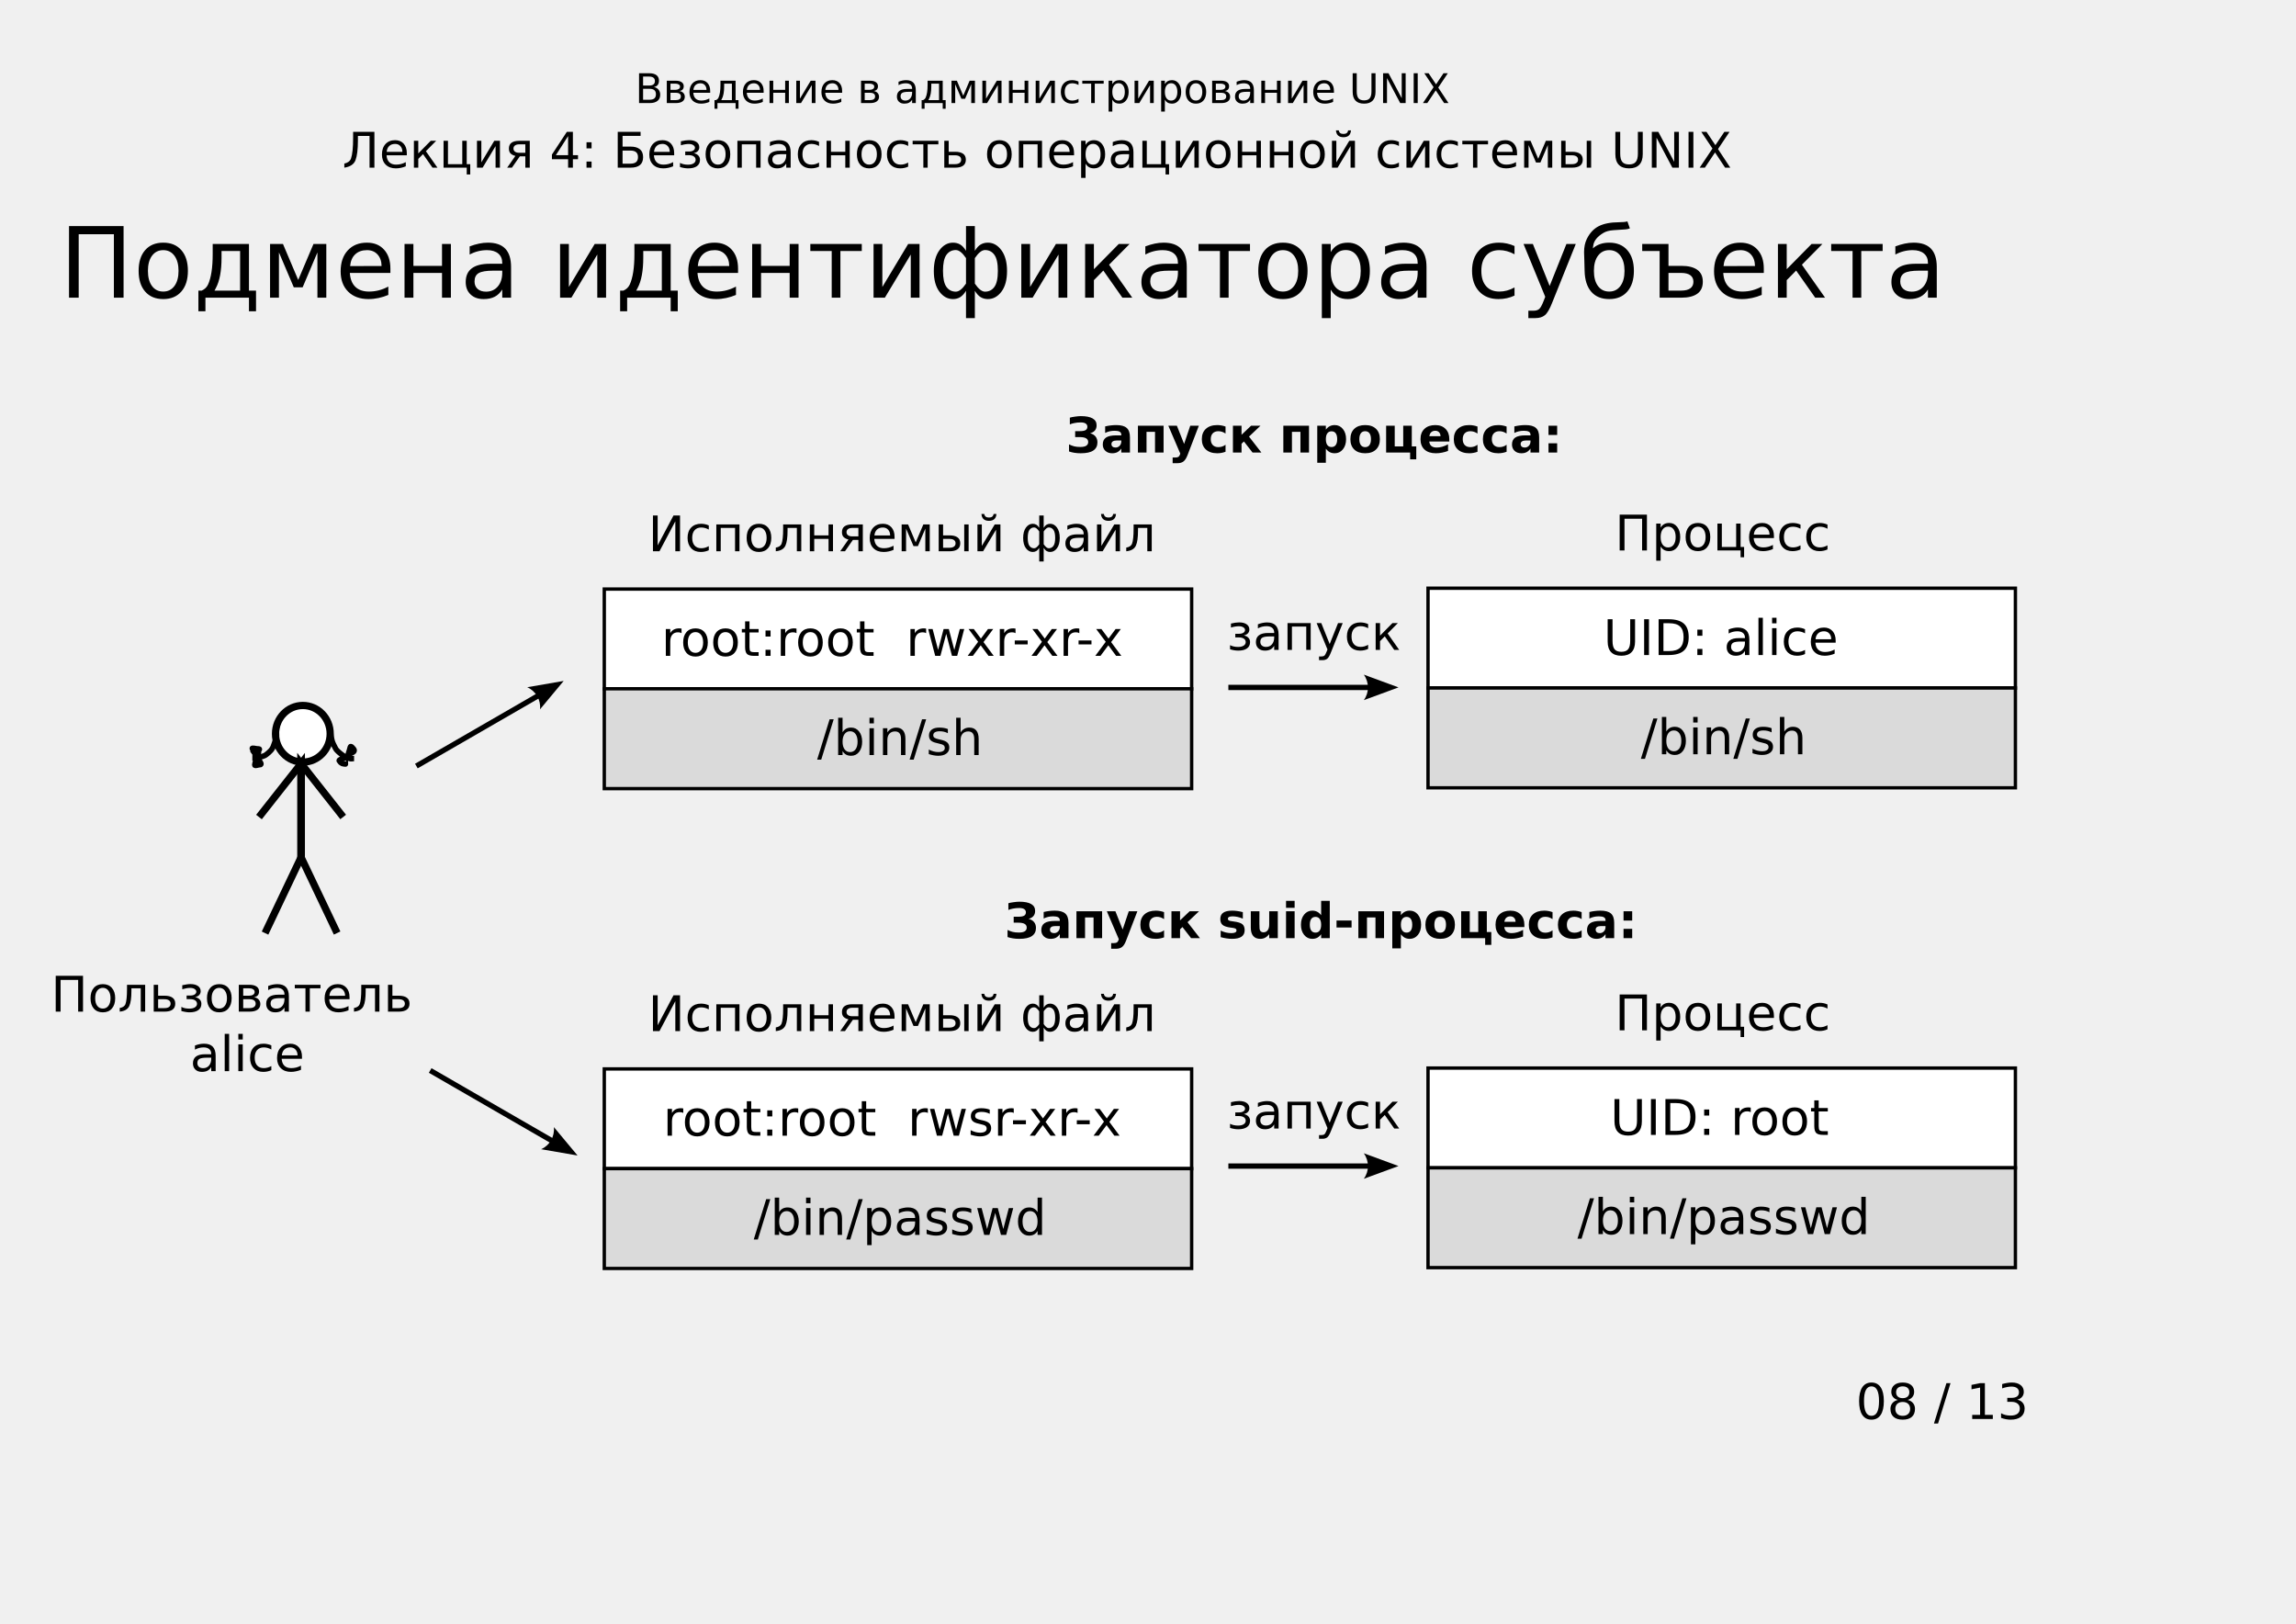
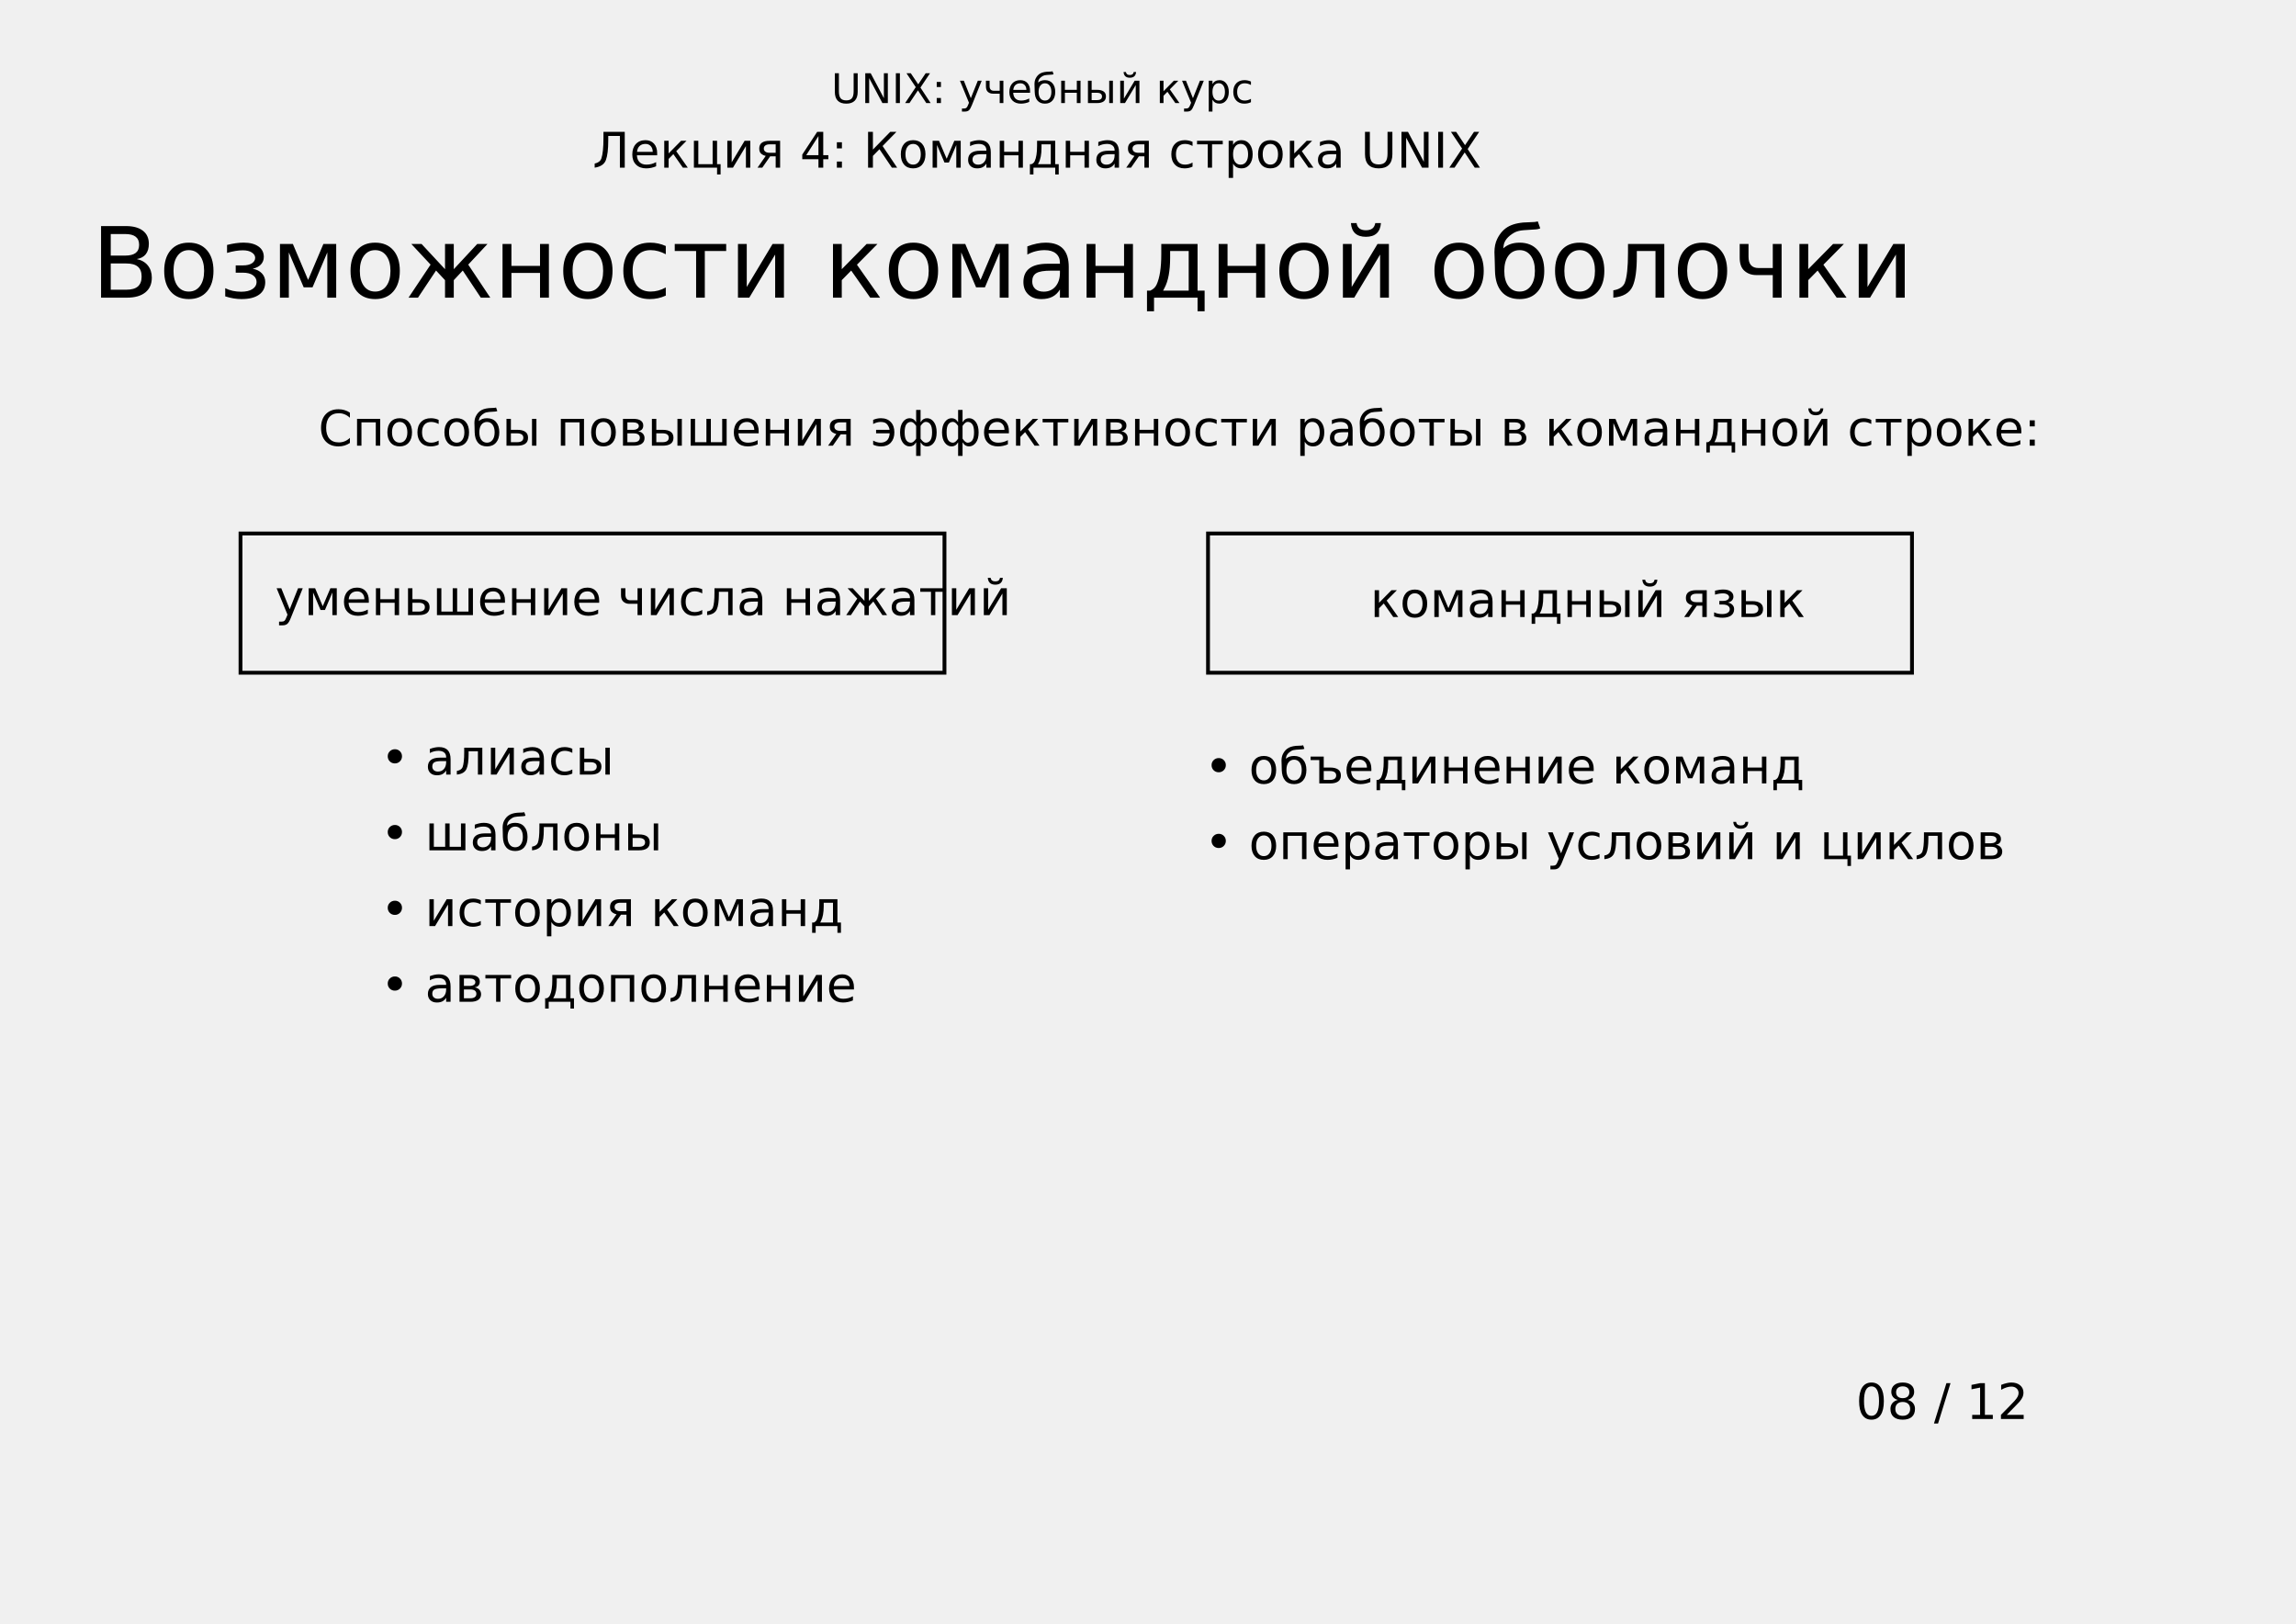
<svg xmlns="http://www.w3.org/2000/svg" width="841.89pt" height="595.276pt" id="svg2">
  <defs id="defs4">
    <marker orient="auto" refY="0.0" refX="0.0" id="Arrow2Mstart" style="overflow:visible">
      <path id="path2179" style="font-size:12.0;fill-rule:evenodd;stroke-width:0.625;stroke-linejoin:round" d="M 8.719,4.034 L -2.207,0.016 L 8.719,-4.002 C 6.973,-1.63 6.983,1.616 8.719,4.034 z " transform="scale(0.6) translate(-5,0)" />
    </marker>
    <marker orient="auto" refY="0.0" refX="0.0" id="Arrow2Mend" style="overflow:visible;">
      <path id="path2316" style="font-size:12.0;fill-rule:evenodd;stroke-width:0.625;stroke-linejoin:round;" d="M 8.719,4.034 L -2.207,0.016 L 8.719,-4.002 C 6.973,-1.63 6.983,1.616 8.719,4.034 z " transform="scale(0.6) rotate(180) translate(-5,0)" />
    </marker>
  </defs>
  <g id="layer4" />
  <g id="layer3">
    <text xml:space="preserve" style="font-size:24px;font-style:normal;font-variant:normal;font-weight:normal;font-stretch:normal;text-align:start;line-height:125%;writing-mode:lr-tb;text-anchor:start;fill:#000000;fill-opacity:1;stroke:none;stroke-width:1pt;stroke-linecap:butt;stroke-linejoin:miter;stroke-opacity:1;display:inline;font-family:Bitstream Vera Sans" x="907.349" y="693.62" id="text1334">
-       <tspan id="tspan1336" x="907.349" y="693.62">08 / 13</tspan>
-     </text>
-     <g id="g2272" transform="translate(-20.34501,-3.97926)">
-       <rect y="291.921" x="315.781" height="48.8" width="287.165" id="rect1324" style="fill:#ffffff;fill-opacity:1;fill-rule:nonzero;stroke:#000000;stroke-width:1.643;stroke-linecap:round;stroke-linejoin:miter;stroke-miterlimit:4;stroke-dasharray:none;stroke-dashoffset:0;stroke-opacity:1" />
-       <rect y="340.676" x="315.781" height="48.8" width="287.165" id="rect2060" style="fill:#dadada;fill-opacity:1;fill-rule:nonzero;stroke:#000000;stroke-width:1.643;stroke-linecap:round;stroke-linejoin:miter;stroke-miterlimit:4;stroke-dasharray:none;stroke-dashoffset:0;stroke-opacity:1" />
-       <text id="text2052" y="373.079" x="419.848" style="font-size:24px;font-style:normal;font-weight:normal;fill:#000000;fill-opacity:1;stroke:none;stroke-width:1pt;stroke-linecap:butt;stroke-linejoin:miter;stroke-opacity:1;font-family:Bitstream Vera Sans" xml:space="preserve">
-         <tspan y="373.079" x="419.848" id="tspan2054">/bin/sh</tspan>
-       </text>
-       <text id="text2056" y="324.577" x="343.682" style="font-size:24px;font-style:normal;font-weight:normal;fill:#000000;fill-opacity:1;stroke:none;stroke-width:1pt;stroke-linecap:butt;stroke-linejoin:miter;stroke-opacity:1;font-family:Bitstream Vera Sans" xml:space="preserve">
-         <tspan y="324.577" x="343.682" id="tspan2058">root:root  rwxr-xr-x</tspan>
-       </text>
-       <text id="text2062" y="273.451" x="337.219" style="font-size:24px;font-style:normal;font-weight:normal;fill:#000000;fill-opacity:1;stroke:none;stroke-width:1pt;stroke-linecap:butt;stroke-linejoin:miter;stroke-opacity:1;font-family:Bitstream Vera Sans" xml:space="preserve">
-         <tspan y="273.451" x="337.219" id="tspan2064">Исполняемый файл</tspan>
-       </text>
-     </g>
-     <g id="g2971" transform="matrix(2,0,0,2,-1058.937,248.8504)">
-       <g transform="translate(370.901,-256.5535)" id="g8046">
-         <g id="g6503" transform="translate(69.79134,43.27594)">
-           <path transform="matrix(0.797241,0,0,0.797241,55.4057,169.8153)" d="M 143.101 123.405 A 8.382 8.682 0 1 1  126.336,123.405 A 8.382 8.682 0 1 1  143.101 123.405 z" id="path6488" style="fill:#ffffff;fill-opacity:1;fill-rule:nonzero;stroke:#000000;stroke-width:2.222;stroke-linecap:butt;stroke-linejoin:miter;stroke-miterlimit:4;stroke-dasharray:none;stroke-dashoffset:0;stroke-opacity:1" />
-           <path id="path6490" d="M 153.566,316.909 L 162.43,298.28 L 162.43,275.418 L 152.084,288.543" style="fill:none;fill-opacity:0.75;fill-rule:evenodd;stroke:#000000;stroke-width:1.772;stroke-linecap:butt;stroke-linejoin:miter;stroke-miterlimit:4;stroke-dasharray:none;stroke-opacity:1" />
-           <path id="path6492" d="M 171.184,316.896 L 162.319,298.268 L 162.319,275.405 L 172.665,288.53" style="fill:none;fill-opacity:0.75;fill-rule:evenodd;stroke:#000000;stroke-width:1.772;stroke-linecap:butt;stroke-linejoin:miter;stroke-miterlimit:4;stroke-dasharray:none;stroke-opacity:1" />
-         </g>
-         <path style="fill:none;fill-opacity:0.75;fill-rule:evenodd;stroke:#000000;stroke-width:1pt;stroke-linecap:butt;stroke-linejoin:miter;stroke-opacity:1" d="M 226.682,308.637 C 226.42,308.963 226.238,309.611 226.174,310.245 C 226.122,310.769 226.174,311.325 226.174,311.852 C 226.174,312.726 225.742,313.408 225.498,314.221 C 225.173,315.304 224.556,315.837 223.721,316.505 C 223.052,317.04 222.344,317.101 221.522,317.266 C 221.109,317.349 220.507,317.351 220.253,317.351" id="path2846" />
-         <path style="fill:none;fill-opacity:0.75;fill-rule:evenodd;stroke:#000000;stroke-width:1pt;stroke-linecap:butt;stroke-linejoin:miter;stroke-opacity:1" d="M 239.117,309.653 C 239.105,309.655 239.337,311.004 239.371,311.344 C 239.429,311.92 239.6,312.49 239.709,313.036 C 239.834,313.658 240.27,314.41 240.555,314.982 C 240.88,315.63 241.637,316.181 242.163,316.589 C 242.752,317.048 243.305,317.28 244.024,317.52 C 244.416,317.65 244.724,317.52 245.123,317.52" id="path2848" />
-         <path style="fill:none;fill-opacity:0.75;fill-rule:evenodd;stroke:#000000;stroke-width:1pt;stroke-linecap:butt;stroke-linejoin:miter;stroke-opacity:1" d="M 221.268,316.928 C 221.277,316.931 220.825,316.041 220.76,315.912 C 220.624,315.64 220.422,315.405 220.253,315.151 C 220.018,314.799 221.099,315.151 221.522,315.151 C 222.506,315.151 221.612,315.421 221.776,315.912 C 221.874,316.207 221.171,317.412 221.099,317.774 C 221.002,318.255 220.922,318.658 220.845,319.042 C 220.768,319.43 221.635,319.042 222.029,319.042 C 222.755,319.042 222.107,318.371 222.029,318.112 C 221.897,317.67 221.52,317.305 221.268,316.928 z " id="path2850" />
-         <path style="fill:none;fill-opacity:0.75;fill-rule:evenodd;stroke:#000000;stroke-width:1pt;stroke-linecap:butt;stroke-linejoin:miter;stroke-opacity:1" d="M 243.347,317.266 C 243.338,317.235 243.851,315.951 243.939,315.659 C 244.032,315.351 244.108,315.038 244.193,314.728 C 244.304,314.32 244.743,314.889 245.021,315.207 C 245.45,315.697 244.728,316.153 244.654,316.036 C 244.321,315.506 244.214,316.919 244.193,316.928 C 243.693,317.128 242.92,317.382 242.416,317.52 C 241.932,317.652 242.337,317.432 242.022,317.608 C 241.183,318.074 241.523,318.017 241.655,318.281 C 241.763,318.496 242.208,318.725 242.335,318.789 C 242.439,318.841 242.896,318.845 243.009,318.873 C 243.046,318.882 242.929,317.655 242.924,317.604 C 242.877,317.13 243.43,316.845 243.432,316.843" id="path2852" />
-       </g>
-       <text id="text2965" y="122.832" x="603.27" style="font-size:12px;font-style:normal;font-variant:normal;font-weight:normal;font-stretch:normal;text-align:center;line-height:125%;writing-mode:lr-tb;text-anchor:middle;fill:#000000;fill-opacity:1;stroke:none;stroke-width:1pt;stroke-linecap:butt;stroke-linejoin:miter;stroke-opacity:1;font-family:Bitstream Vera Sans" xml:space="preserve">
-         <tspan y="122.832" x="603.27" id="tspan2967">Пользователь</tspan>
-         <tspan id="tspan2969" y="137.384" x="603.27">alice</tspan>
-       </text>
-     </g>
-     <path style="fill:none;fill-opacity:0.75;fill-rule:evenodd;stroke:#000000;stroke-width:2.588;stroke-linecap:butt;stroke-linejoin:miter;marker-end:url(#Arrow2Mend);stroke-miterlimit:4;stroke-dasharray:none;stroke-opacity:1" d="M 600.552,336.037 L 672.54,336.037" id="path2985" />
-     <path style="fill:none;fill-opacity:0.75;fill-rule:evenodd;stroke:#000000;stroke-width:2.588;stroke-linecap:butt;stroke-linejoin:miter;marker-end:url(#Arrow2Mend);stroke-miterlimit:4;stroke-dasharray:none;stroke-opacity:1" d="M 203.561,374.463 L 265.904,338.469" id="path3856" />
-     <text xml:space="preserve" style="font-size:24px;font-style:normal;font-weight:normal;fill:#000000;fill-opacity:1;stroke:none;stroke-width:1pt;stroke-linecap:butt;stroke-linejoin:miter;stroke-opacity:1;font-family:Bitstream Vera Sans" x="599.816" y="317.695" id="text3858">
-       <tspan id="tspan3860" x="599.816" y="317.695">запуск</tspan>
-     </text>
-     <g id="g2282" transform="translate(0,-2.403973)">
-       <rect y="289.947" x="698.165" height="48.8" width="287.165" id="rect3864" style="fill:#ffffff;fill-opacity:1;fill-rule:nonzero;stroke:#000000;stroke-width:1.643;stroke-linecap:round;stroke-linejoin:miter;stroke-miterlimit:4;stroke-dasharray:none;stroke-dashoffset:0;stroke-opacity:1" />
-       <rect y="338.702" x="698.165" height="48.8" width="287.165" id="rect3866" style="fill:#dadada;fill-opacity:1;fill-rule:nonzero;stroke:#000000;stroke-width:1.643;stroke-linecap:round;stroke-linejoin:miter;stroke-miterlimit:4;stroke-dasharray:none;stroke-dashoffset:0;stroke-opacity:1" />
-       <text id="text3868" y="371.106" x="802.232" style="font-size:24px;font-style:normal;font-weight:normal;fill:#000000;fill-opacity:1;stroke:none;stroke-width:1pt;stroke-linecap:butt;stroke-linejoin:miter;stroke-opacity:1;font-family:Bitstream Vera Sans" xml:space="preserve">
-         <tspan y="371.106" x="802.232" id="tspan3870">/bin/sh</tspan>
-       </text>
-       <text id="text3872" y="322.603" x="783.898" style="font-size:24px;font-style:normal;font-weight:normal;fill:#000000;fill-opacity:1;stroke:none;stroke-width:1pt;stroke-linecap:butt;stroke-linejoin:miter;stroke-opacity:1;font-family:Bitstream Vera Sans" xml:space="preserve">
-         <tspan y="322.603" x="783.898" id="tspan3874">UID: alice</tspan>
-       </text>
-       <text id="text3876" y="271.477" x="789.499" style="font-size:24px;font-style:normal;font-weight:normal;fill:#000000;fill-opacity:1;stroke:none;stroke-width:1pt;stroke-linecap:butt;stroke-linejoin:miter;stroke-opacity:1;font-family:Bitstream Vera Sans" xml:space="preserve">
-         <tspan y="271.477" x="789.499" id="tspan3878">Процесс</tspan>
-       </text>
-     </g>
-     <text xml:space="preserve" style="font-size:24px;font-style:normal;font-variant:normal;font-weight:bold;font-stretch:normal;text-align:start;line-height:125%;writing-mode:lr-tb;text-anchor:start;fill:#000000;fill-opacity:1;stroke:none;stroke-width:1pt;stroke-linecap:butt;stroke-linejoin:miter;stroke-opacity:1;font-family:Bitstream Vera Sans" x="521.07" y="221.224" id="text3880">
-       <tspan id="tspan3882" x="521.07" y="221.224">Запуск процесса:</tspan>
-     </text>
-     <g id="g2262" transform="translate(-20.34501,-3.390835)">
-       <rect style="fill:#ffffff;fill-opacity:1;fill-rule:nonzero;stroke:#000000;stroke-width:1.643;stroke-linecap:round;stroke-linejoin:miter;stroke-miterlimit:4;stroke-dasharray:none;stroke-dashoffset:0;stroke-opacity:1" id="rect3884" width="287.165" height="48.8" x="315.781" y="525.889" />
-       <rect style="fill:#dadada;fill-opacity:1;fill-rule:nonzero;stroke:#000000;stroke-width:1.643;stroke-linecap:round;stroke-linejoin:miter;stroke-miterlimit:4;stroke-dasharray:none;stroke-dashoffset:0;stroke-opacity:1" id="rect3886" width="287.165" height="48.8" x="315.781" y="574.643" />
-       <text xml:space="preserve" style="font-size:24px;font-style:normal;font-weight:normal;fill:#000000;fill-opacity:1;stroke:none;stroke-width:1pt;stroke-linecap:butt;stroke-linejoin:miter;stroke-opacity:1;font-family:Bitstream Vera Sans" x="388.852" y="607.047" id="text3888">
-         <tspan id="tspan3890" x="388.852" y="607.047">/bin/passwd</tspan>
-       </text>
-       <text xml:space="preserve" style="font-size:24px;font-style:normal;font-weight:normal;fill:#000000;fill-opacity:1;stroke:none;stroke-width:1pt;stroke-linecap:butt;stroke-linejoin:miter;stroke-opacity:1;font-family:Bitstream Vera Sans" x="344.526" y="558.545" id="text3892">
-         <tspan id="tspan3894" x="344.526" y="558.545">root:root  rwsr-xr-x</tspan>
-       </text>
-       <text xml:space="preserve" style="font-size:24px;font-style:normal;font-weight:normal;fill:#000000;fill-opacity:1;stroke:none;stroke-width:1pt;stroke-linecap:butt;stroke-linejoin:miter;stroke-opacity:1;font-family:Bitstream Vera Sans" x="337.219" y="507.418" id="text3896">
-         <tspan id="tspan3898" x="337.219" y="507.418">Исполняемый файл</tspan>
-       </text>
-     </g>
-     <path id="path3928" d="M 210.32,523.27 L 272.663,559.263" style="fill:none;fill-opacity:0.75;fill-rule:evenodd;stroke:#000000;stroke-width:2.588;stroke-linecap:butt;stroke-linejoin:miter;marker-end:url(#Arrow2Mend);stroke-miterlimit:4;stroke-dasharray:none;stroke-opacity:1" />
-     <g id="g2292" transform="translate(0,-3.510952)">
-       <rect style="fill:#ffffff;fill-opacity:1;fill-rule:nonzero;stroke:#000000;stroke-width:1.643;stroke-linecap:round;stroke-linejoin:miter;stroke-miterlimit:4;stroke-dasharray:none;stroke-dashoffset:0;stroke-opacity:1" id="rect3934" width="287.165" height="48.8" x="698.165" y="525.61" />
-       <rect style="fill:#dadada;fill-opacity:1;fill-rule:nonzero;stroke:#000000;stroke-width:1.643;stroke-linecap:round;stroke-linejoin:miter;stroke-miterlimit:4;stroke-dasharray:none;stroke-dashoffset:0;stroke-opacity:1" id="rect3936" width="287.165" height="48.8" x="698.165" y="574.365" />
-       <text xml:space="preserve" style="font-size:24px;font-style:normal;font-weight:normal;fill:#000000;fill-opacity:1;stroke:none;stroke-width:1pt;stroke-linecap:butt;stroke-linejoin:miter;stroke-opacity:1;font-family:Bitstream Vera Sans" x="771.236" y="606.769" id="text3938">
-         <tspan id="tspan3940" x="771.236" y="606.769">/bin/passwd</tspan>
-       </text>
-       <text xml:space="preserve" style="font-size:24px;font-style:normal;font-weight:normal;fill:#000000;fill-opacity:1;stroke:none;stroke-width:1pt;stroke-linecap:butt;stroke-linejoin:miter;stroke-opacity:1;font-family:Bitstream Vera Sans" x="787.232" y="558.266" id="text3942">
-         <tspan id="tspan3944" x="787.232" y="558.266">UID: root</tspan>
-       </text>
-       <text xml:space="preserve" style="font-size:24px;font-style:normal;font-weight:normal;fill:#000000;fill-opacity:1;stroke:none;stroke-width:1pt;stroke-linecap:butt;stroke-linejoin:miter;stroke-opacity:1;font-family:Bitstream Vera Sans" x="789.499" y="507.14" id="text3946">
-         <tspan id="tspan3948" x="789.499" y="507.14">Процесс</tspan>
-       </text>
-     </g>
-     <text id="text3950" y="458.582" x="491.016" style="font-size:24px;font-style:normal;font-variant:normal;font-weight:bold;font-stretch:normal;text-align:start;line-height:125%;writing-mode:lr-tb;text-anchor:start;fill:#000000;fill-opacity:1;stroke:none;stroke-width:1pt;stroke-linecap:butt;stroke-linejoin:miter;stroke-opacity:1;font-family:Bitstream Vera Sans" xml:space="preserve">
-       <tspan y="458.582" x="491.016" id="tspan3952">Запуск suid-процесса:</tspan>
-     </text>
-     <path id="path2308" d="M 600.552,570.005 L 672.54,570.005" style="fill:none;fill-opacity:0.75;fill-rule:evenodd;stroke:#000000;stroke-width:2.588;stroke-linecap:butt;stroke-linejoin:miter;marker-end:url(#Arrow2Mend);stroke-miterlimit:4;stroke-dasharray:none;stroke-opacity:1" />
-     <text id="text2310" y="551.662" x="599.816" style="font-size:24px;font-style:normal;font-weight:normal;fill:#000000;fill-opacity:1;stroke:none;stroke-width:1pt;stroke-linecap:butt;stroke-linejoin:miter;stroke-opacity:1;font-family:Bitstream Vera Sans" xml:space="preserve">
-       <tspan y="551.662" x="599.816" id="tspan2312">запуск</tspan>
+       <tspan id="tspan1336" x="907.349" y="693.62">08 / 12</tspan>
    </text>
  </g>
  <g id="layer1" style="display:inline">
    <text xml:space="preserve" style="font-size:24px;font-style:normal;font-variant:normal;font-weight:normal;font-stretch:normal;text-align:center;line-height:125%;writing-mode:lr-tb;text-anchor:middle;fill:#000000;fill-opacity:1;stroke:none;stroke-width:1pt;stroke-linecap:butt;stroke-linejoin:miter;stroke-opacity:1;font-family:Bitstream Vera Sans" x="526.099" y="81.957" id="text1326">
-       <tspan id="tspan1328" x="526.099" y="81.957">Лекция 4: Безопасность операционной системы UNIX</tspan>
+       <tspan id="tspan1328" x="526.099" y="81.957">Лекция 4: Командная строка UNIX</tspan>
    </text>
    <text xml:space="preserve" style="font-size:48px;font-style:normal;font-variant:normal;font-weight:normal;font-stretch:normal;text-align:center;line-height:125%;writing-mode:lr-tb;text-anchor:middle;fill:#000000;fill-opacity:1;stroke:none;stroke-width:1pt;stroke-linecap:butt;stroke-linejoin:miter;stroke-opacity:1;font-family:Bitstream Vera Sans" x="528.279" y="145.507" id="text1330">
-       <tspan id="tspan1332" x="528.279" y="145.507">Подмена идентификатора субъекта</tspan>
+       <tspan id="tspan1332" x="528.279" y="145.507">Возможности командной оболочки</tspan>
    </text>
    <text xml:space="preserve" style="font-size:20px;font-style:normal;font-variant:normal;font-weight:normal;font-stretch:normal;text-align:center;line-height:125%;writing-mode:lr-tb;text-anchor:middle;fill:#000000;fill-opacity:1;stroke:none;stroke-width:1pt;stroke-linecap:butt;stroke-linejoin:miter;stroke-opacity:1;display:inline;font-family:Bitstream Vera Sans" x="525.522" y="50.379" id="text10267">
-       <tspan id="tspan10269" x="525.522" y="50.379">Введение в администрирование UNIX</tspan>
+       <tspan id="tspan10269" x="525.522" y="50.379">UNIX: учебный курс</tspan>
+     </text>
+     <text xml:space="preserve" style="font-size:24px;font-style:normal;font-variant:normal;font-weight:normal;font-stretch:normal;text-align:start;line-height:125%;writing-mode:lr-tb;text-anchor:start;fill:#000000;fill-opacity:1;stroke:none;stroke-width:1pt;stroke-linecap:butt;stroke-linejoin:miter;stroke-opacity:1;font-family:Bitstream Vera Sans" x="155.617" y="217.866" id="text1361">
+       <tspan x="155.617" y="217.866" id="tspan1483">Способы повышения эффективности работы в командной строке:</tspan>
+       <tspan x="155.617" y="248.719" id="tspan1396" />
+       <tspan x="155.617" y="279.573" id="tspan1507" />
+     </text>
+     <rect style="fill:none;fill-opacity:1;stroke:#000000;stroke-width:1.869;stroke-miterlimit:4;stroke-dasharray:none;stroke-dashoffset:0;stroke-opacity:1" id="rect1400" width="344.17" height="68.071" x="117.585" y="260.773" />
+     <text id="text1481" y="300.674" x="134.526" style="font-size:24px;font-style:normal;font-variant:normal;font-weight:normal;font-stretch:normal;text-align:start;line-height:125%;writing-mode:lr-tb;text-anchor:start;fill:#000000;fill-opacity:1;stroke:none;stroke-width:1pt;stroke-linecap:butt;stroke-linejoin:miter;stroke-opacity:1;font-family:Bitstream Vera Sans" xml:space="preserve">
+       <tspan id="tspan1488" y="300.674" x="134.526">уменьшение числа нажатий</tspan>
+     </text>
+     <rect y="260.773" x="590.607" height="68.071" width="344.17" id="rect1494" style="fill:none;fill-opacity:1;stroke:#000000;stroke-width:1.869;stroke-miterlimit:4;stroke-dasharray:none;stroke-dashoffset:0;stroke-opacity:1" />
+     <text xml:space="preserve" style="font-size:24px;font-style:normal;font-variant:normal;font-weight:normal;font-stretch:normal;text-align:start;line-height:125%;writing-mode:lr-tb;text-anchor:start;fill:#000000;fill-opacity:1;stroke:none;stroke-width:1pt;stroke-linecap:butt;stroke-linejoin:miter;stroke-opacity:1;font-family:Bitstream Vera Sans" x="669.891" y="301.623" id="text1496">
+       <tspan x="669.891" y="301.623" id="tspan1498">командный язык</tspan>
+     </text>
+     <text xml:space="preserve" style="font-size:24px;font-style:normal;font-variant:normal;font-weight:normal;font-stretch:normal;text-align:start;line-height:150%;writing-mode:lr-tb;text-anchor:start;fill:#000000;fill-opacity:1;stroke:none;stroke-width:1pt;stroke-linecap:butt;stroke-linejoin:miter;stroke-opacity:1;font-family:Bitstream Vera Sans" x="185.971" y="378.63" id="text1640">
+       <tspan x="185.971" y="378.63" id="tspan1365">• алиасы</tspan>
+       <tspan x="185.971" y="415.654" id="tspan1650">• шаблоны</tspan>
+       <tspan x="185.971" y="452.678" id="tspan1652">• история команд</tspan>
+       <tspan x="185.971" y="489.702" id="tspan1654">• автодополнение</tspan>
+     </text>
+     <text id="text1656" y="382.954" x="588.75" style="font-size:24px;font-style:normal;font-variant:normal;font-weight:normal;font-stretch:normal;text-align:start;line-height:150%;writing-mode:lr-tb;text-anchor:start;fill:#000000;fill-opacity:1;stroke:none;stroke-width:1pt;stroke-linecap:butt;stroke-linejoin:miter;stroke-opacity:1;font-family:Bitstream Vera Sans" xml:space="preserve">
+       <tspan id="tspan1664" y="382.954" x="588.75">• объединение команд</tspan>
+       <tspan y="419.978" x="588.75" id="tspan1675">• операторы условий и циклов</tspan>
    </text>
  </g>
</svg>
